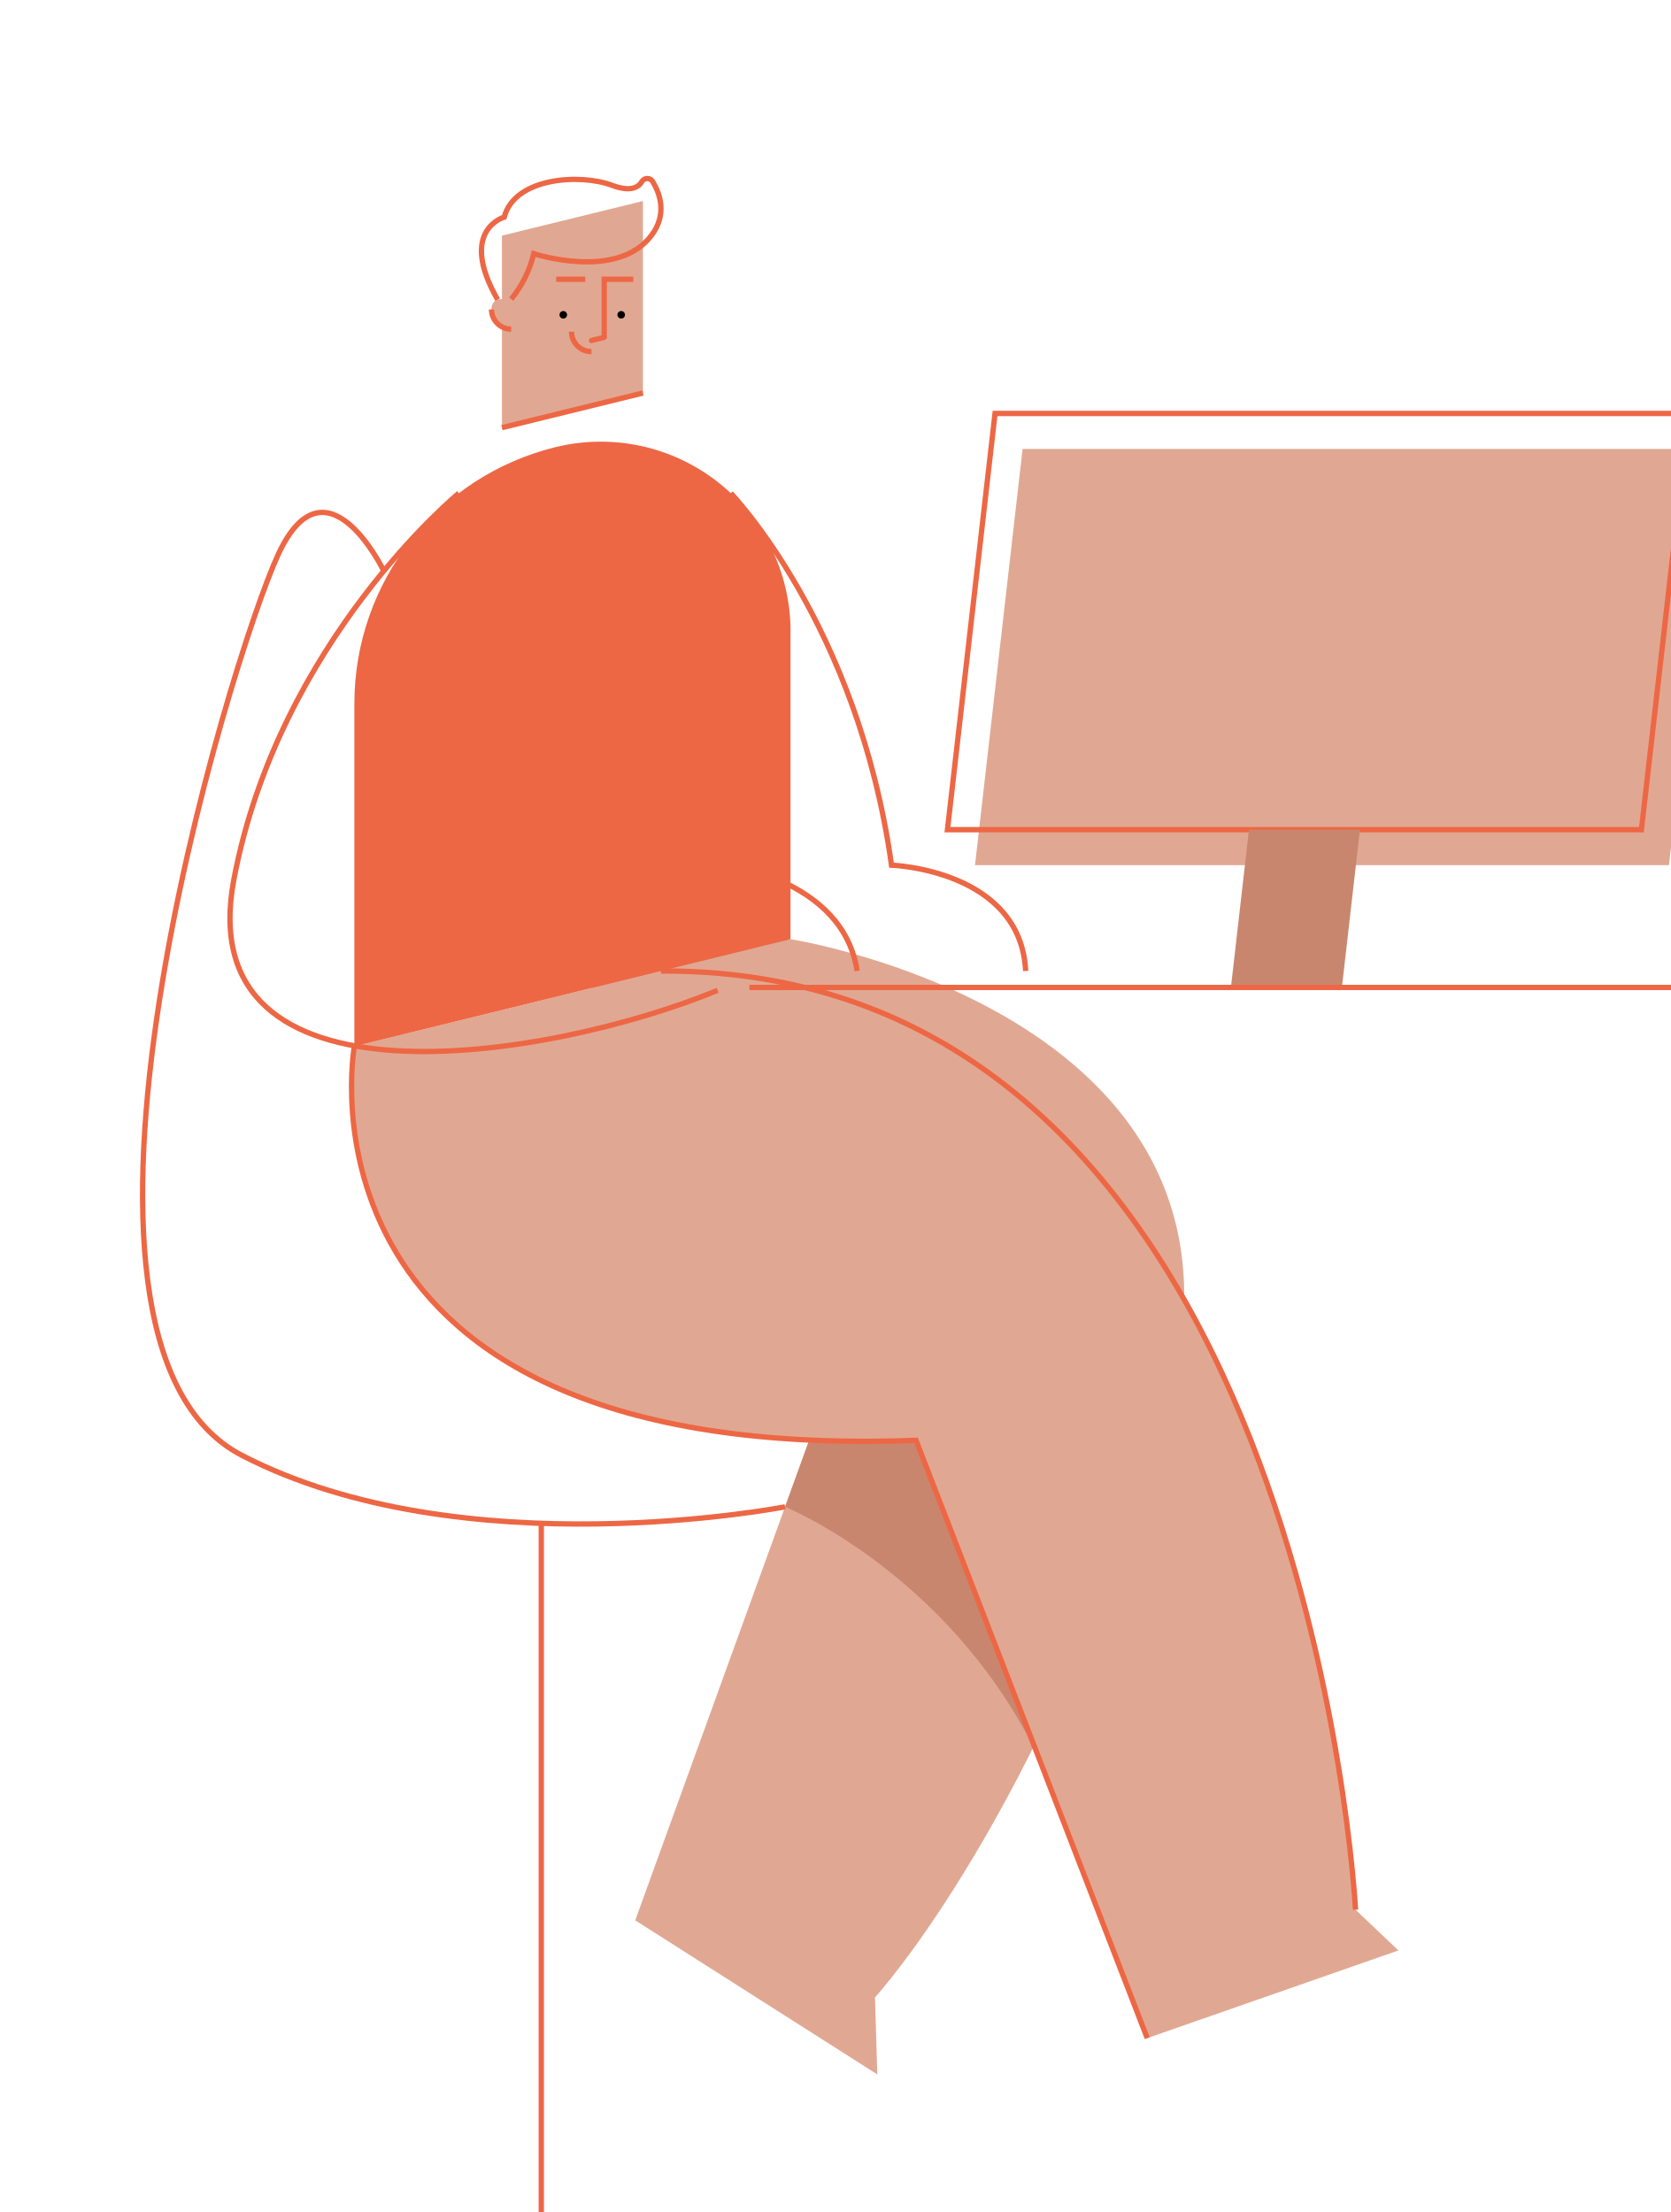
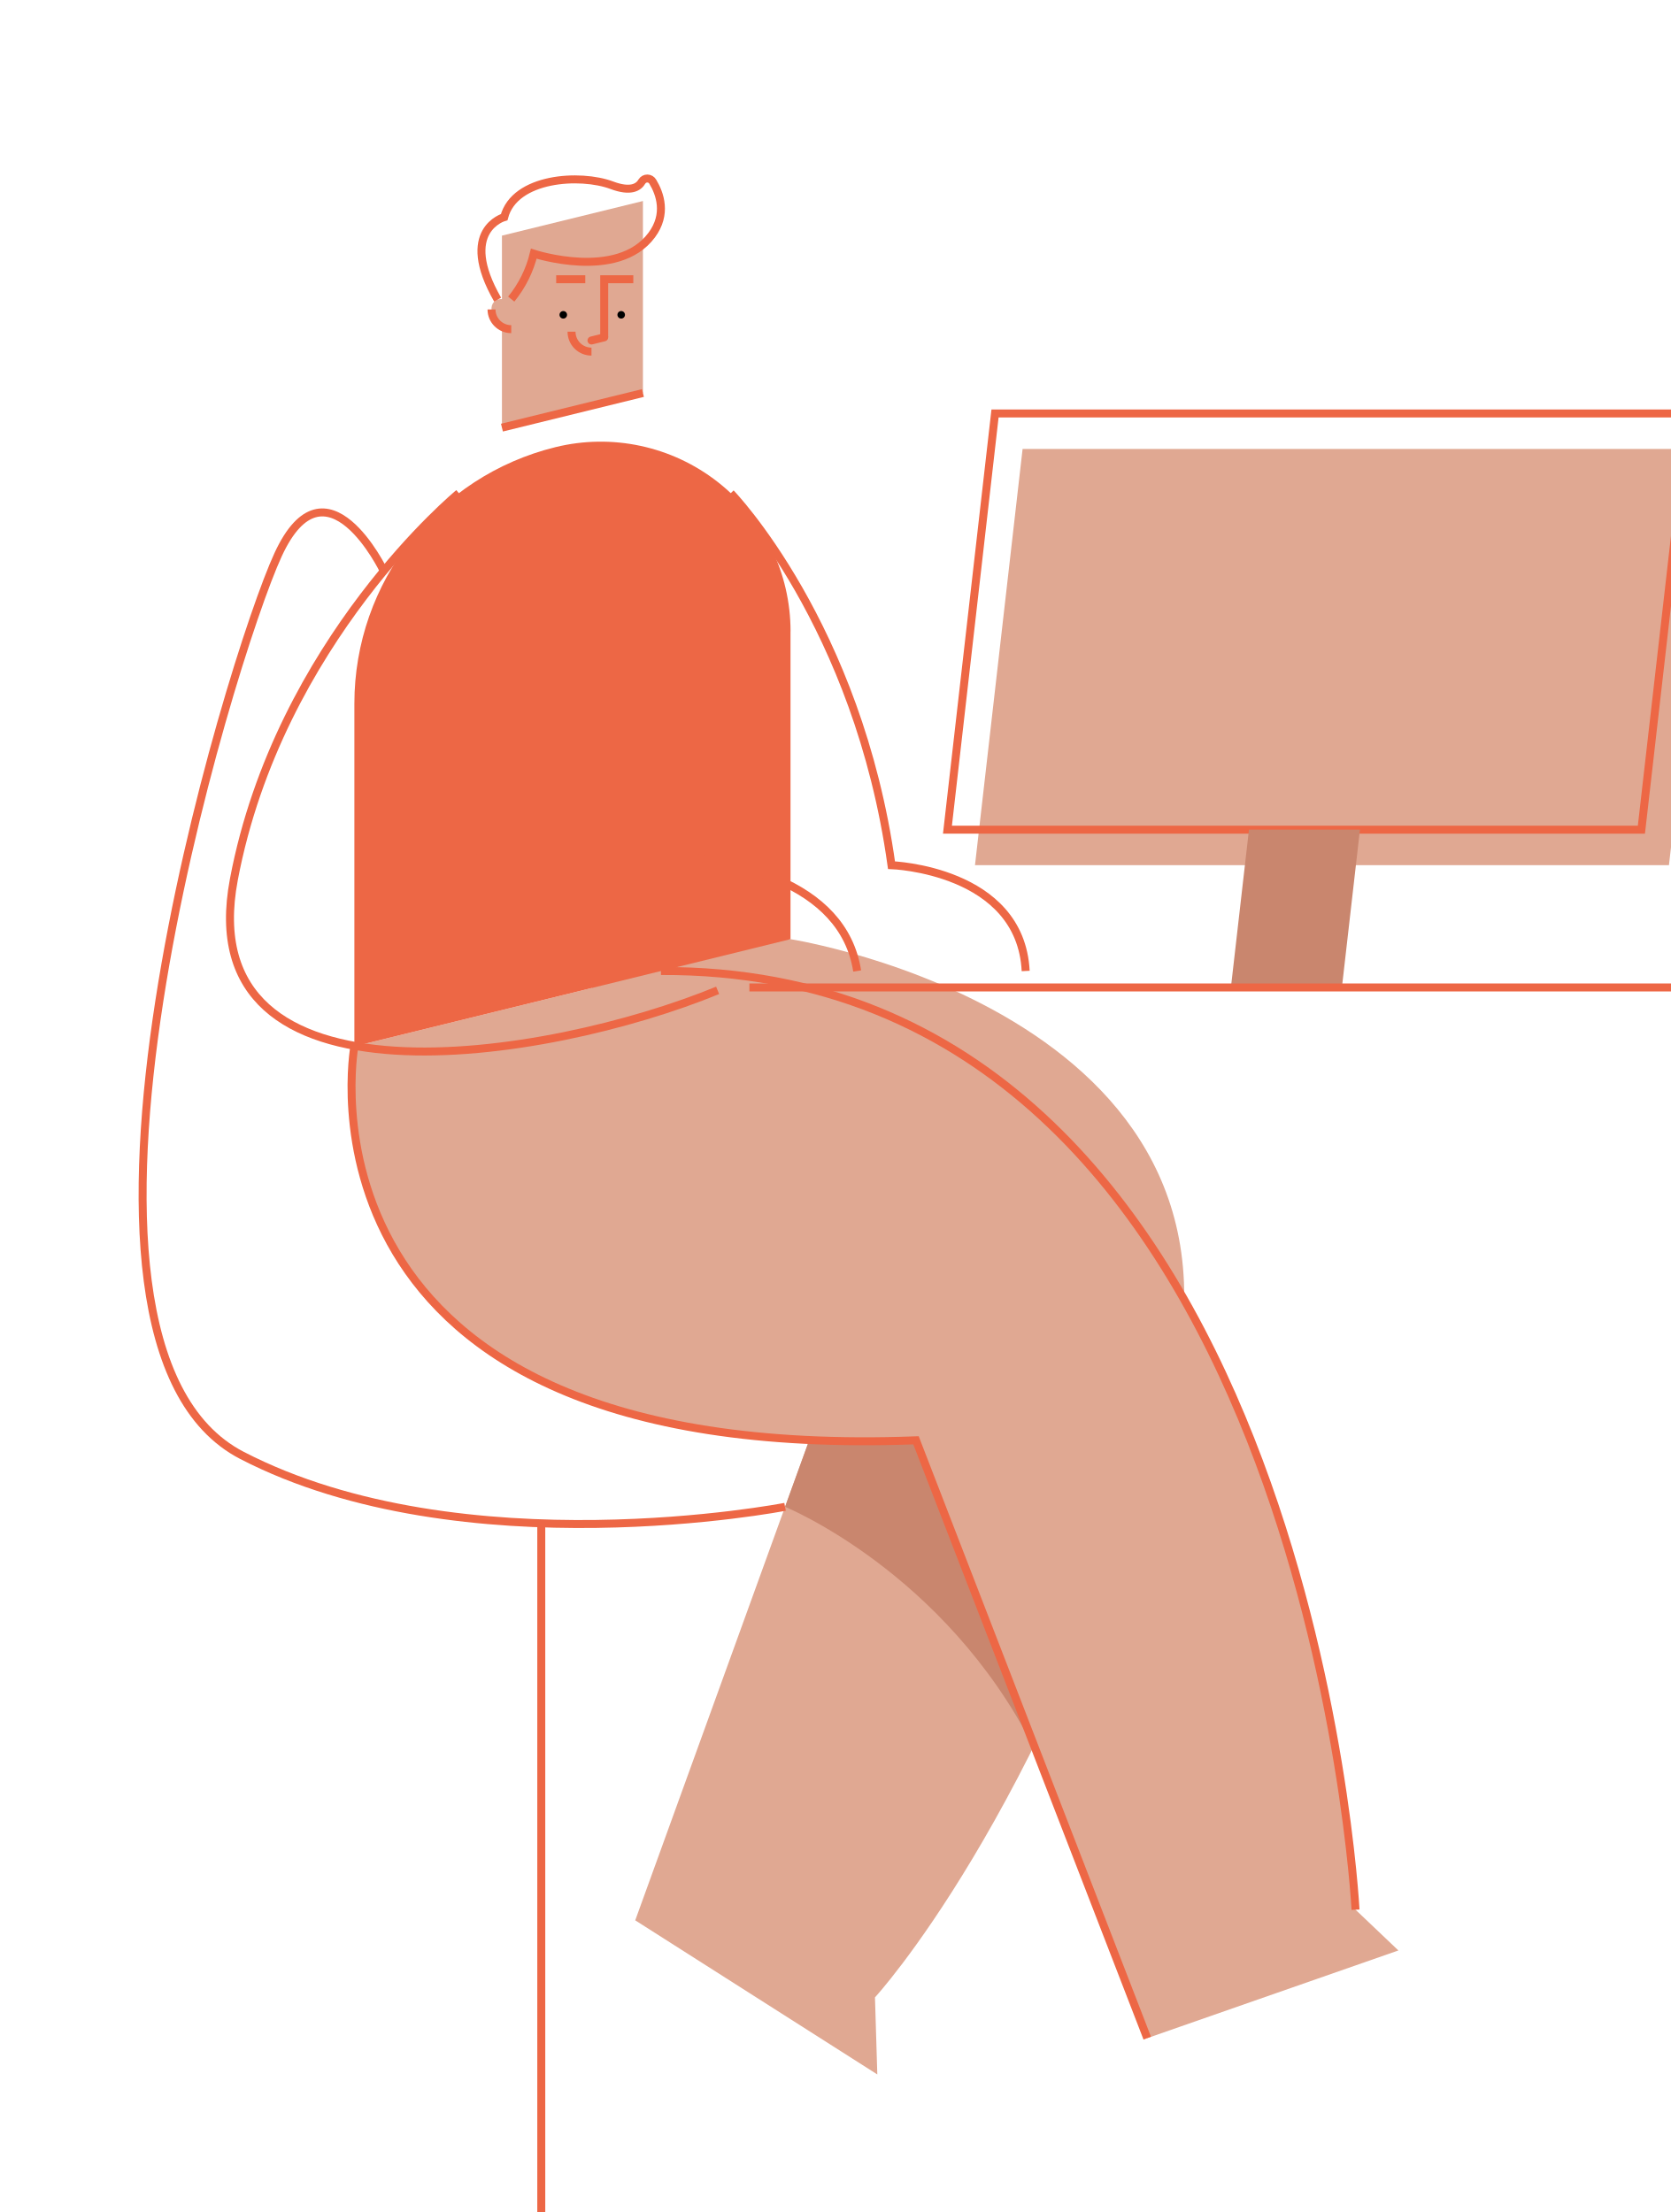
<svg xmlns="http://www.w3.org/2000/svg" viewBox="201 76 709 939" class="svg-preview" style="max-width: 100%; max-height: 500px; transform: translate(0px, 0px) scale(1.12794, 1.12794) rotate(0deg);">
  <path d="m498.42 429.46-82.05 5.26 94.63 168-71 196 91.08 58-.88-29s61.8-67 108.8-218-140.58-180.26-140.58-180.26z" fill="#e0a892" />
  <path d="m567.67 582.72-56-10-14.13 6.09 13.46 23.91-14.63 40.38s59.86 24.33 93.46 90.39q4.15-8.32 8.41-17.44c-9.05-49.23-30.57-133.33-30.57-133.33z" fill="#c9866e" />
  <path d="m828.93 401.61h-261.1l17.91-156.64h261.1z" fill="#e0a892" />
-   <path d="m818.56 388.25h-261.09l17.9-156.64h261.1z" fill="none" stroke="#ed6745" stroke-miterlimit="10" stroke-width="2" />
+   <path d="m818.56 388.25h-261.09l17.9-156.64h261.1z" fill="none" stroke="#ed6745" stroke-miterlimit="10" stroke-width="3" />
  <path d="m705.88 447.63 6.79-59.38h-41.76l-6.79 59.38z" fill="#c9866e" />
  <path d="m711 794.72s-18.31-354.42-261.32-353.28l-115.35 28.35s-28.68 157.27 211.31 148.27l87 225 94.49-33z" fill="#e0a892" />
-   <path d="m711 794.72s-18.31-354.42-261.32-353.28" fill="none" stroke="#ed6745" stroke-miterlimit="10" stroke-width="2" />
-   <path d="m334.33 469.79s-28.68 157.27 211.31 148.27l87 225" fill="none" stroke="#ed6745" stroke-miterlimit="10" stroke-width="2" />
+   <path d="m711 794.72s-18.31-354.42-261.32-353.28" fill="none" stroke="#ed6745" stroke-miterlimit="10" stroke-width="3" />
+   <path d="m334.33 469.79s-28.68 157.27 211.31 148.27l87 225" fill="none" stroke="#ed6745" stroke-miterlimit="10" stroke-width="3" />
  <path d="m442.9 181.09v42.82l-53.05 13.03v-72.26l53.05-13.03z" fill="#e0a892" />
  <circle cx="412.93" cy="194.48" r="1.42" />
  <circle cx="434.72" cy="194.48" r="1.42" />
-   <path d="m428.33 202.94v-21.85h10.95" fill="none" stroke="#ed6745" stroke-miterlimit="10" stroke-width="2" />
-   <path d="m410.26 181.09h10.95" fill="none" stroke="#ed6745" stroke-miterlimit="10" stroke-width="2" />
+   <path d="m428.33 202.94v-21.85h10.95" fill="none" stroke="#ed6745" stroke-miterlimit="10" stroke-width="3" />
+   <path d="m410.26 181.09h10.95" fill="none" stroke="#ed6745" stroke-miterlimit="10" stroke-width="3" />
  <path d="m393.35 192.29v7.59a7.42 7.42 0 0 1 -7.42-7.42c0-.23 0-.45 0-.67.45-4.61 7.42-4.13 7.42.5z" fill="#e0a892" />
-   <g fill="none" stroke-miterlimit="10" stroke-width="2">
+   <g fill="none" stroke-miterlimit="10" stroke-width="3">
    <path d="m393.35 199.88a7.42 7.42 0 0 1 -7.42-7.42" stroke="#ed6745" />
    <path d="m423.54 208.33a7.5 7.5 0 0 1 -7.51-7.5" stroke="#ed6745" />
    <g stroke="#ed6745">
      <path d="m442.9 223.91-53.05 13.03" />
      <path d="m428.33 202.96-4.79 1.18" stroke-linecap="round" />
    </g>
  </g>
  <path d="m498.42 313.62v115.84l-164.09 40.33v-129a99.38 99.38 0 0 1 75.67-96.51 71.41 71.41 0 0 1 88.44 69.34z" fill="#ed6745" />
-   <g fill="none" stroke="#ed6745" stroke-miterlimit="10" stroke-width="2">
+   <g fill="none" stroke="#ed6745" stroke-miterlimit="10" stroke-width="3">
    <path d="m393.35 188.57a43.15 43.15 0 0 0 8.48-17.1s31.47 10.37 44.37-7c5.85-7.88 3.13-15.56.39-20.1a2.37 2.37 0 0 0 -4.06-.08c-1.28 2.23-4.28 4.07-11.33 1.43-11.86-4.45-36.56-3-40.5 12 0 0-17.5 4.87-2.46 31.06" />
    <path d="m482.95 447.63h357.29" />
    <path d="m373.64 261.61s-67.64 55.55-84.64 145.33 117.8 68.2 182 41.78" />
    <path d="m360.5 401.61s152.5-27 163 39.82" />
    <path d="m475.94 261.61s47.86 49.39 60.48 140c0 0 48.54 1.67 50.48 39.82" />
    <path d="m345.4 290.88s-21.75-45.16-39.75-6.16-96.65 296-13.65 339 204.37 19.38 204.37 19.38" />
    <path d="m404.65 649.57v289.43h-99" />
  </g>
</svg>
